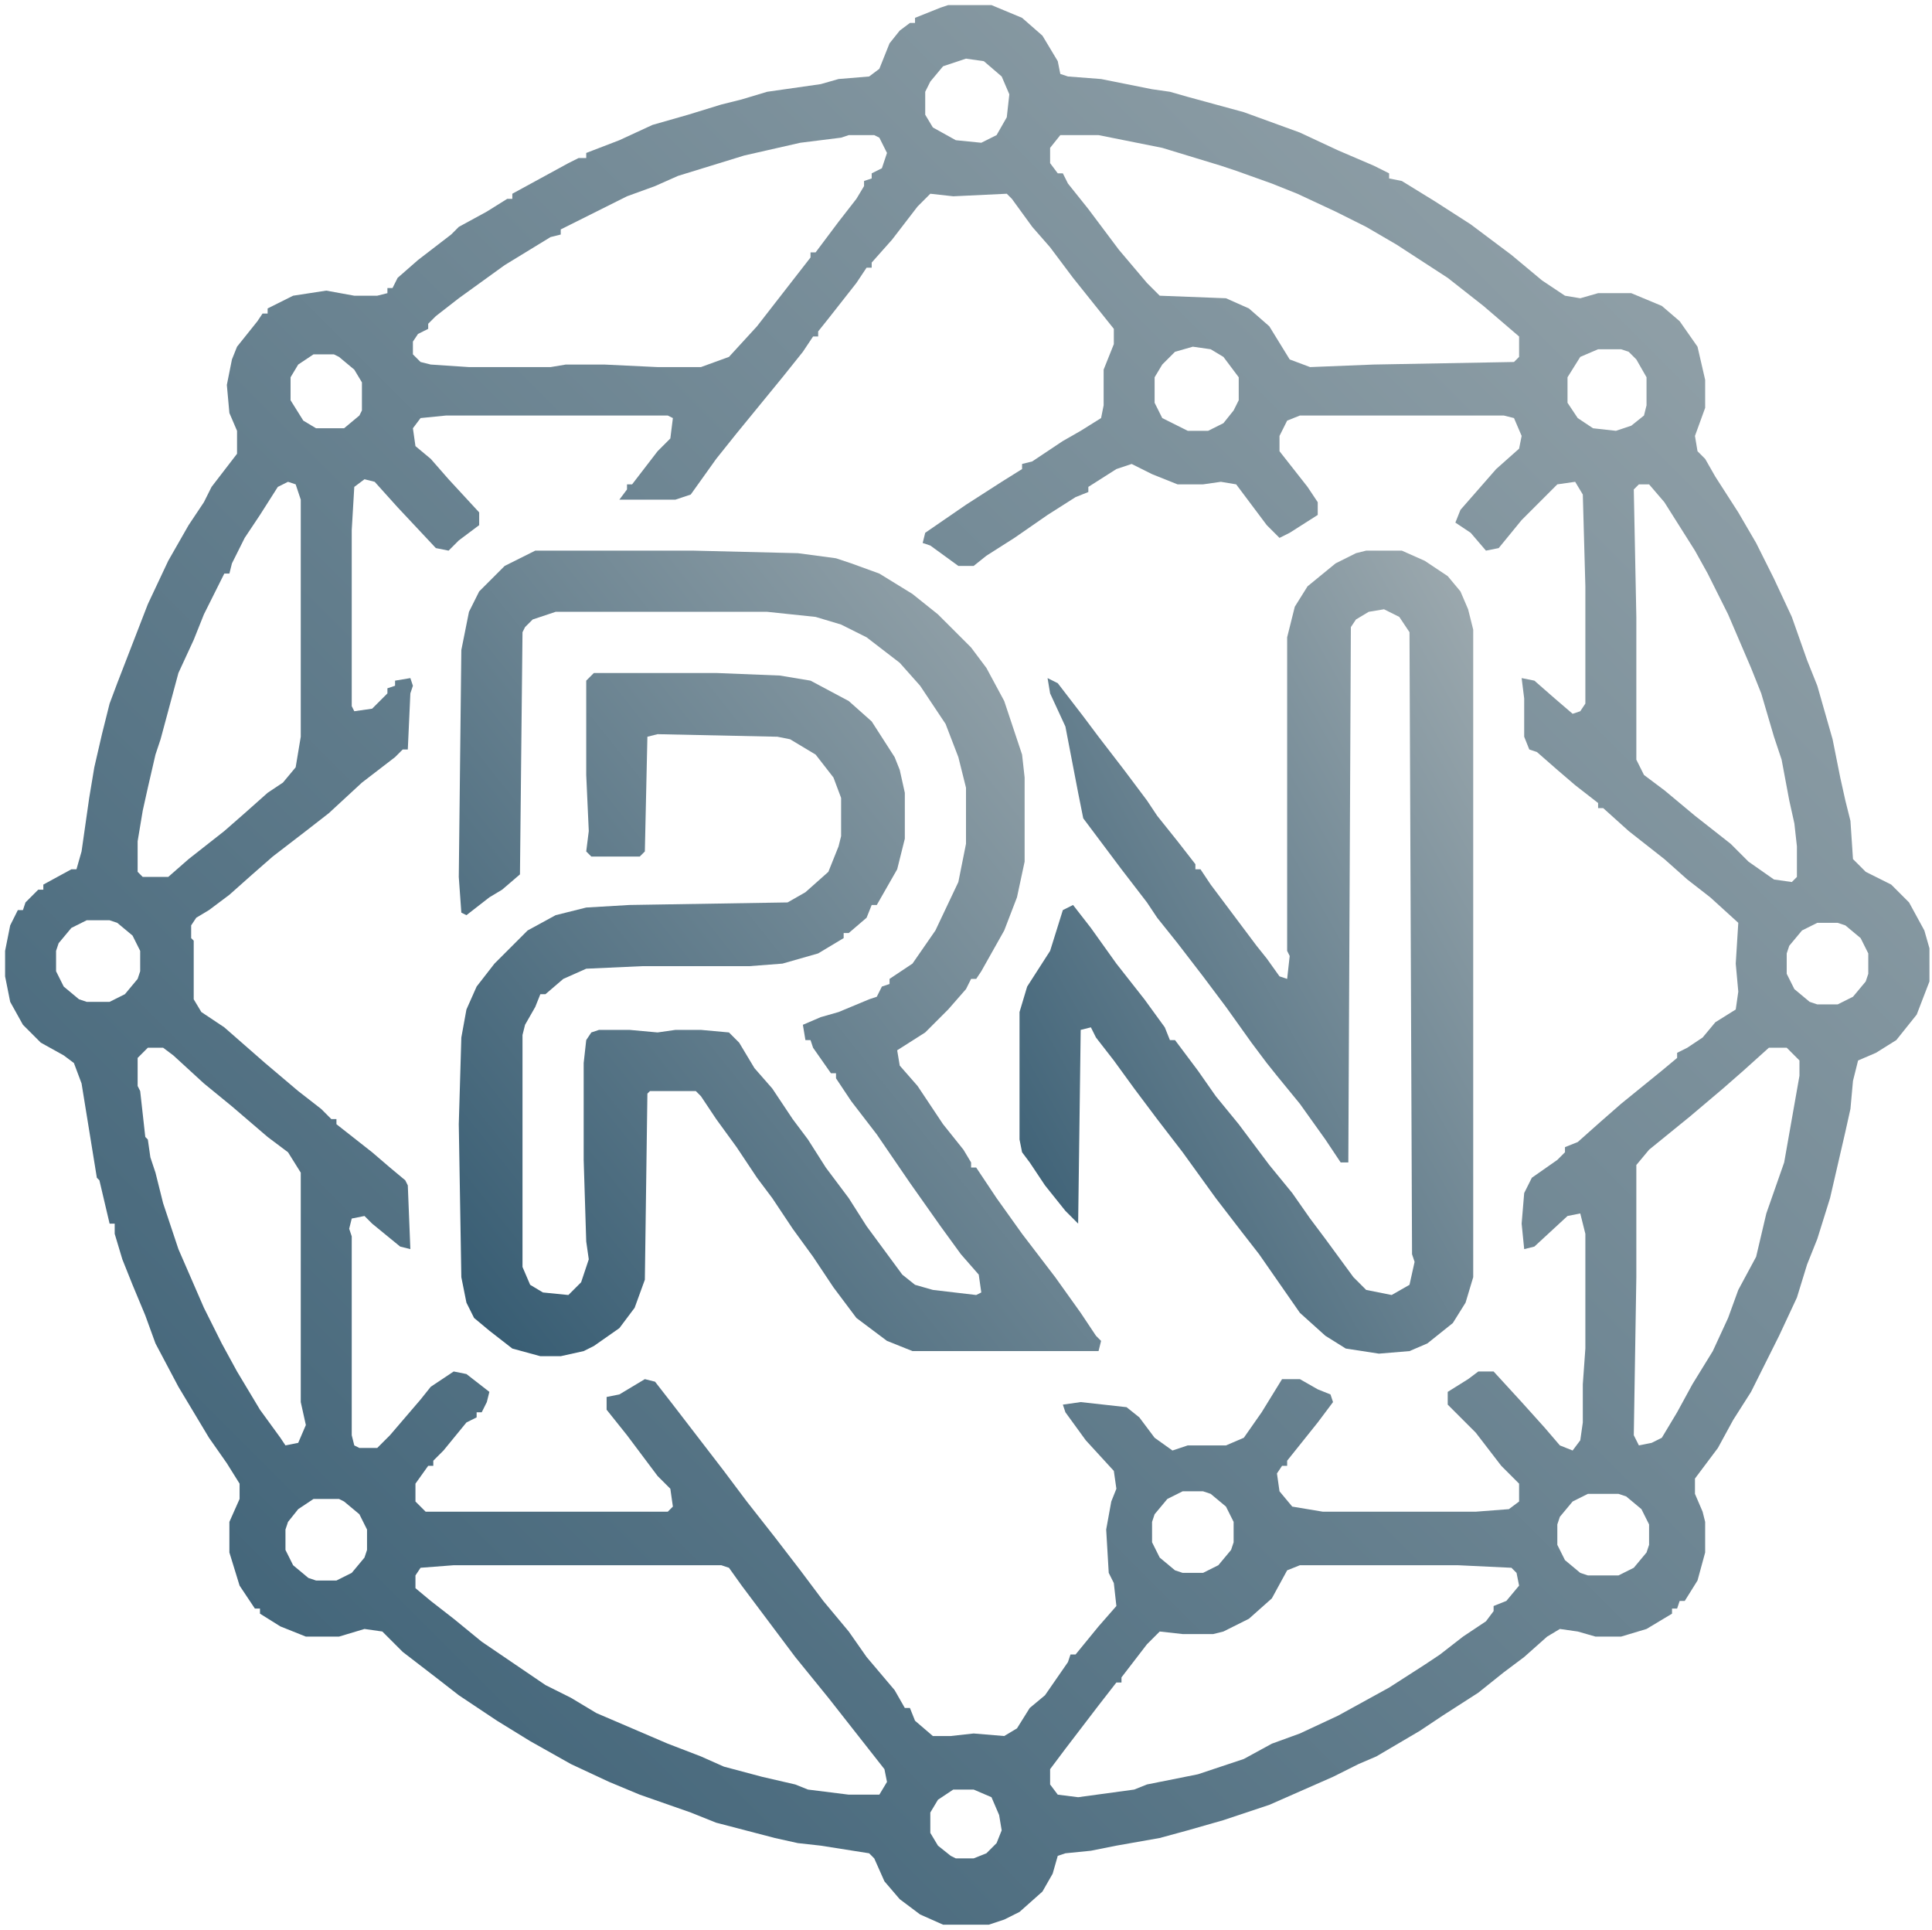
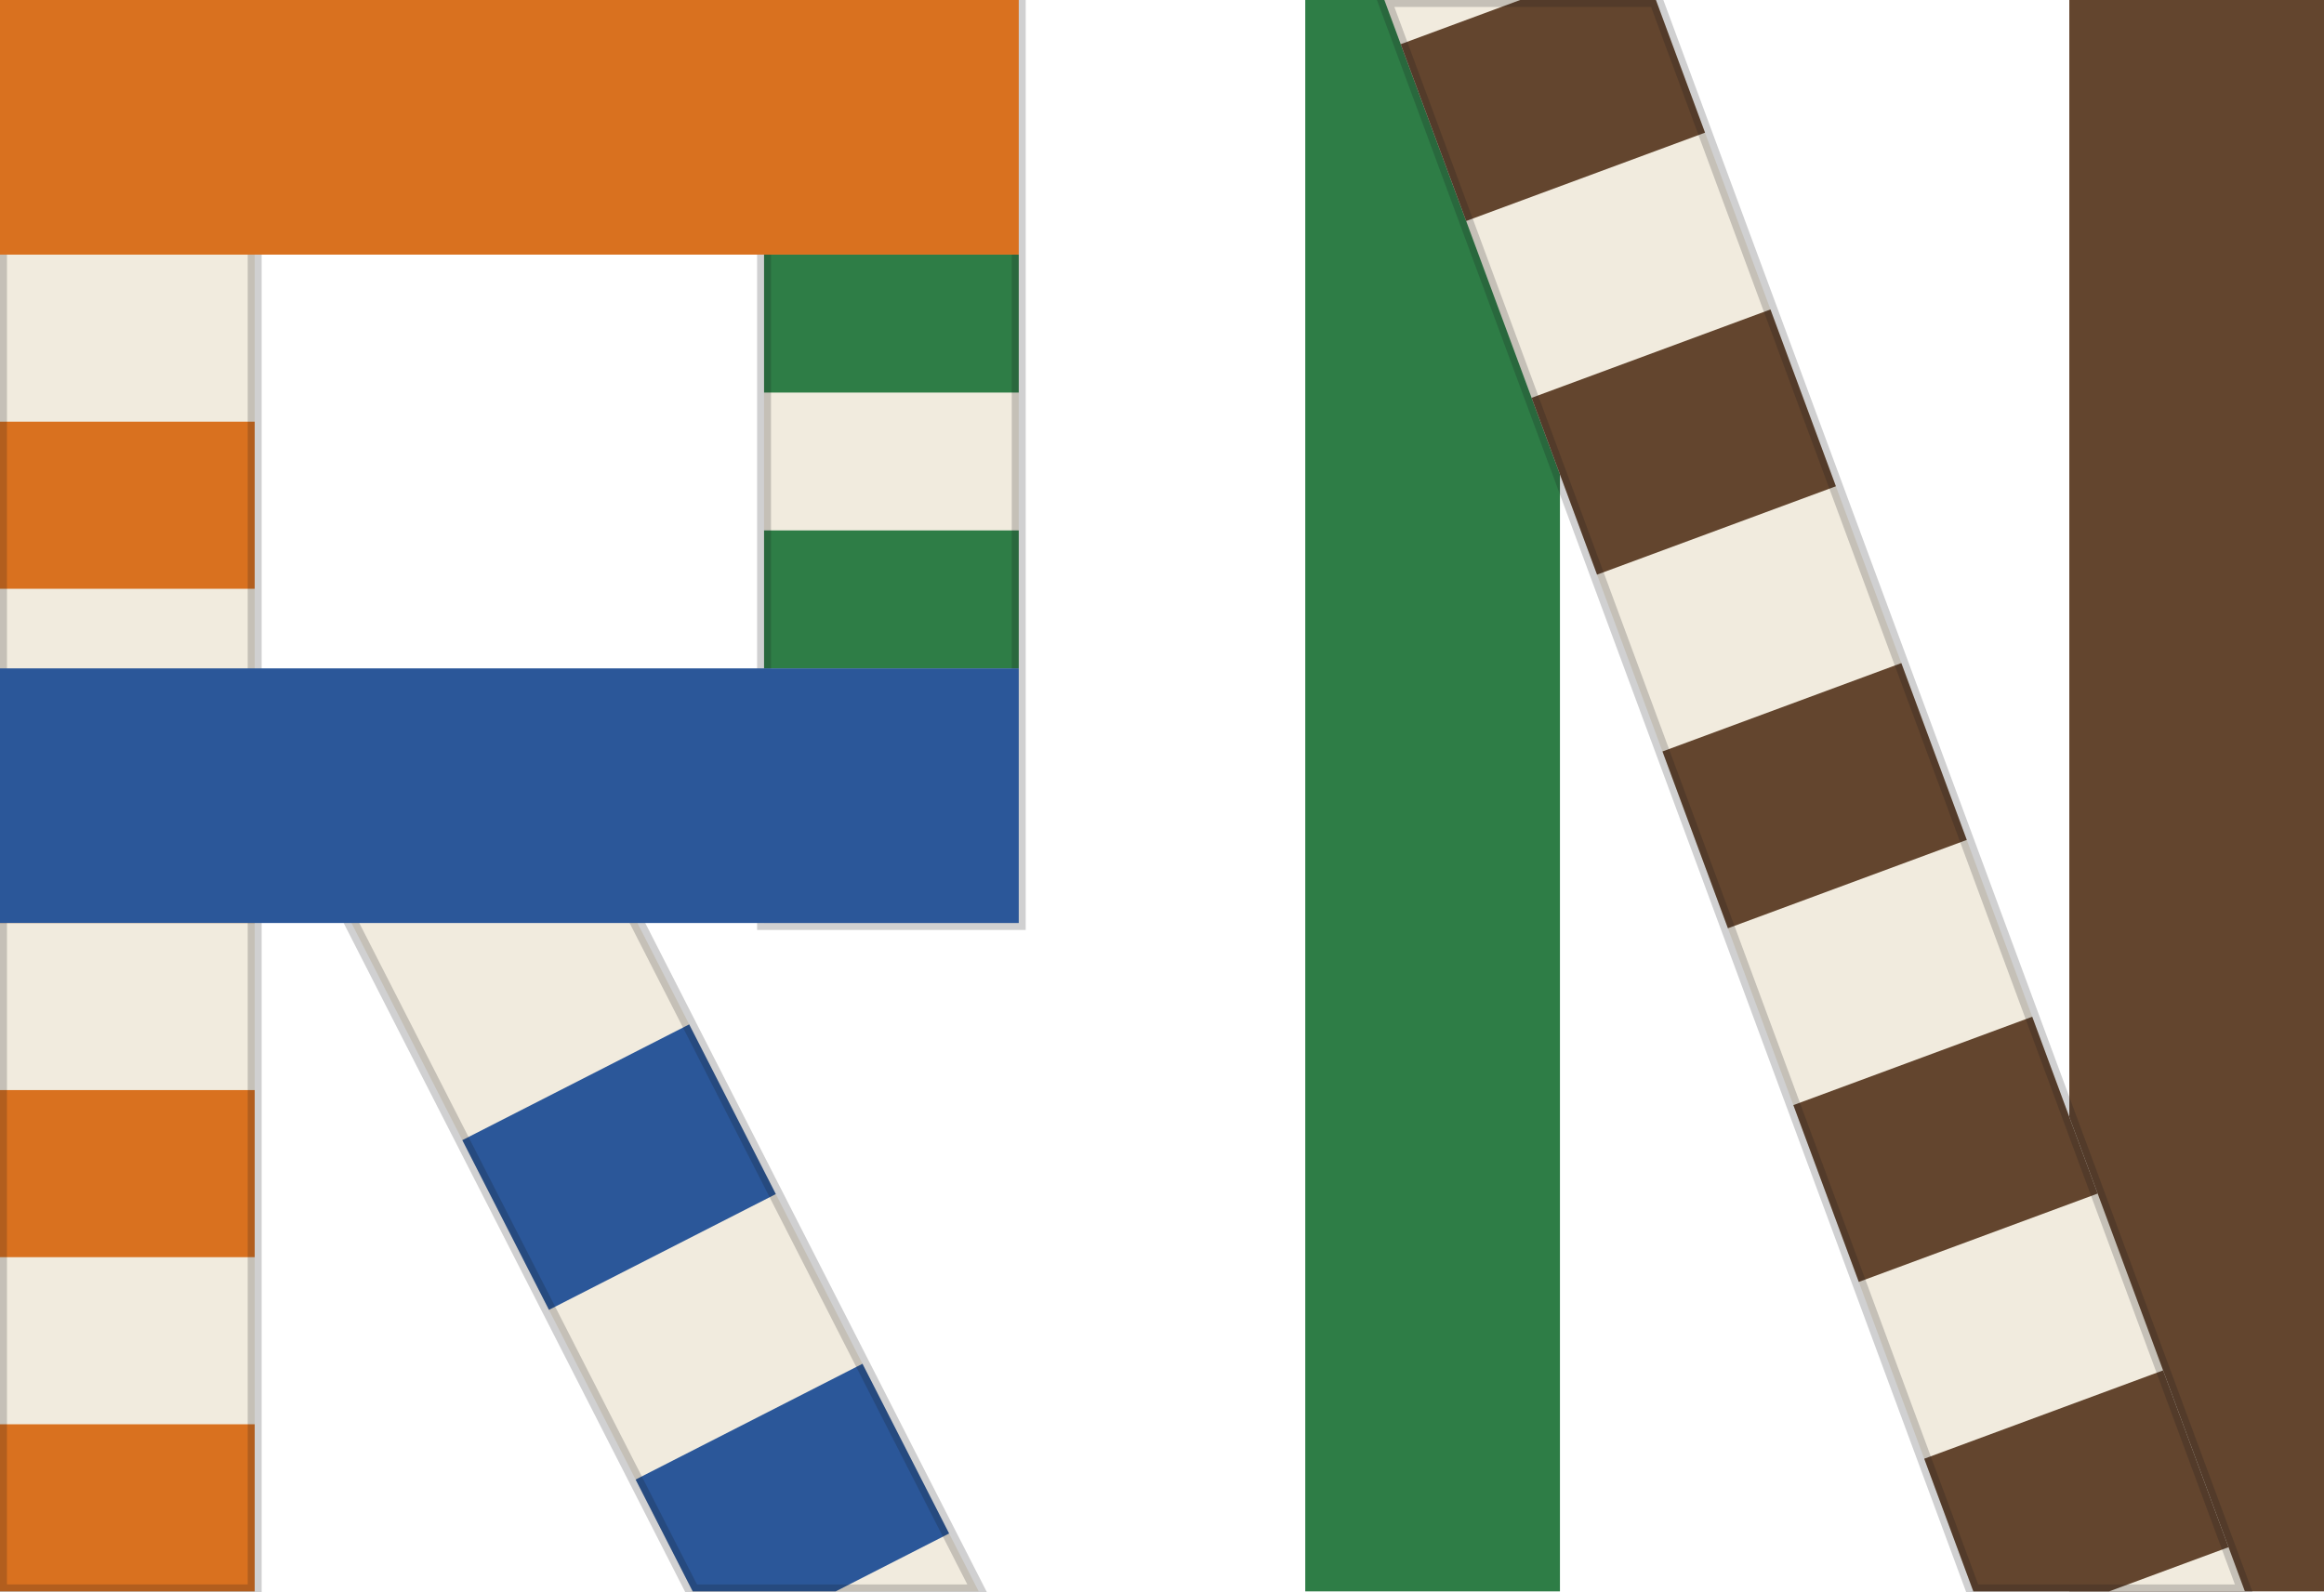
- <svg xmlns="http://www.w3.org/2000/svg" version="1" viewBox="0 0 758 757">
-   <defs>
-     <linearGradient id="rn" x1="0" y1="1" x2="1" y2="0" gradientUnits="objectBoundingBox">
-       <stop offset="0" stop-color="#10314b" />
-       <stop offset="0" stop-color="#345a71" />
-       <stop offset="1" stop-color="#9fabb0" />
-     </linearGradient>
-   </defs>
-   <path d="M0,0 L17,0 L29,5 L37,12 L43,22 L44,27 L47,28 L60,29 L80,33 L87,34 L94,36 L116,42 L138,50 L153,57 L167,63 L173,66 L173,68 L178,69 L191,77 L205,86 L221,98 L233,108 L242,114 L248,115 L255,113 L268,113 L280,118 L287,124 L294,134 L297,147 L297,158 L293,169 L294,175 L297,178 L301,185 L310,199 L317,211 L324,225 L331,240 L337,257 L341,267 L345,281 L347,288 L350,303 L352,312 L354,320 L355,335 L360,340 L370,345 L377,352 L383,363 L385,370 L385,383 L380,396 L372,406 L364,411 L357,414 L355,422 L354,433 L352,442 L346,468 L341,484 L337,494 L333,507 L326,522 L321,532 L315,544 L308,555 L302,566 L296,574 L293,578 L293,584 L296,591 L297,595 L297,607 L294,618 L289,626 L287,626 L286,629 L284,629 L284,631 L274,637 L264,640 L254,640 L247,638 L240,637 L235,640 L226,648 L218,654 L208,662 L194,671 L185,677 L168,687 L161,690 L151,695 L126,706 L108,712 L94,716 L83,719 L66,722 L56,724 L46,725 L43,726 L41,733 L37,740 L28,748 L22,751 L16,753 L-2,753 L-11,749 L-19,743 L-25,736 L-29,727 L-31,725 L-50,722 L-59,721 L-68,719 L-91,713 L-101,709 L-121,702 L-133,697 L-148,690 L-164,681 L-177,673 L-192,663 L-201,656 L-214,646 L-222,638 L-229,637 L-239,640 L-252,640 L-262,636 L-270,631 L-270,629 L-272,629 L-278,620 L-282,607 L-282,595 L-278,586 L-278,580 L-283,572 L-290,562 L-302,542 L-311,525 L-315,514 L-320,502 L-324,492 L-327,482 L-327,478 L-329,478 L-333,461 L-334,460 L-340,423 L-343,415 L-347,412 L-356,407 L-363,400 L-368,391 L-370,381 L-370,371 L-368,361 L-365,355 L-363,355 L-362,352 L-357,347 L-355,347 L-355,345 L-344,339 L-342,339 L-340,332 L-337,311 L-335,299 L-332,286 L-329,274 L-326,266 L-314,235 L-306,218 L-298,204 L-292,195 L-289,189 L-279,176 L-279,167 L-282,160 L-283,149 L-281,139 L-279,134 L-271,124 L-269,121 L-267,121 L-267,119 L-257,114 L-244,112 L-233,114 L-224,114 L-220,113 L-220,111 L-218,111 L-216,107 L-208,100 L-195,90 L-192,87 L-181,81 L-173,76 L-171,76 L-171,74 L-149,62 L-145,60 L-142,60 L-142,58 L-129,53 L-116,47 L-102,43 L-89,39 L-81,37 L-71,34 L-50,31 L-43,29 L-31,28 L-27,25 L-23,15 L-19,10 L-15,7 L-13,7 L-13,5 L-3,1 Z M7,21 L-2,24 L-7,30 L-9,34 L-9,43 L-6,48 L3,53 L13,54 L19,51 L23,44 L24,35 L21,28 L14,22 Z M-39,51 L-42,52 L-58,54 L-80,59 L-106,67 L-115,71 L-126,75 L-134,79 L-148,86 L-152,88 L-152,90 L-156,91 L-174,102 L-192,115 L-201,122 L-204,125 L-204,127 L-208,129 L-210,132 L-210,137 L-207,140 L-203,141 L-188,142 L-156,142 L-150,141 L-135,141 L-114,142 L-97,142 L-86,138 L-75,126 L-68,117 L-54,99 L-54,97 L-52,97 L-43,85 L-36,76 L-33,71 L-33,69 L-30,68 L-30,66 L-26,64 L-24,58 L-27,52 L-29,51 Z M44,51 L40,56 L40,62 L43,66 L45,66 L47,70 L55,80 L67,96 L78,109 L83,114 L109,115 L118,119 L126,126 L134,139 L142,142 L167,141 L222,140 L224,138 L224,130 L210,118 L196,107 L176,94 L164,87 L152,81 L137,74 L127,70 L113,65 L107,63 L84,56 L59,51 Z M-7,74 L-12,79 L-22,92 L-30,101 L-30,103 L-32,103 L-36,109 L-47,123 L-51,128 L-51,130 L-53,130 L-57,136 L-65,146 L-74,157 L-83,168 L-91,178 L-101,192 L-107,194 L-129,194 L-126,190 L-126,188 L-124,188 L-114,175 L-109,170 L-108,162 L-110,161 L-197,161 L-207,162 L-210,166 L-209,173 L-203,178 L-196,186 L-184,199 L-184,204 L-192,210 L-196,214 L-201,213 L-216,197 L-225,187 L-229,186 L-233,189 L-234,206 L-234,275 L-233,277 L-226,276 L-220,270 L-220,268 L-217,267 L-217,265 L-211,264 L-210,267 L-211,270 L-212,292 L-214,292 L-217,295 L-230,305 L-243,317 L-252,324 L-265,334 L-273,341 L-282,349 L-290,355 L-295,358 L-297,361 L-297,366 L-296,367 L-296,390 L-293,395 L-284,401 L-276,408 L-268,415 L-255,426 L-246,433 L-242,437 L-240,437 L-240,439 L-226,450 L-219,456 L-213,461 L-212,463 L-211,488 L-215,487 L-226,478 L-229,475 L-234,476 L-235,480 L-234,483 L-234,561 L-233,565 L-231,566 L-224,566 L-219,561 L-207,547 L-203,542 L-194,536 L-189,537 L-180,544 L-181,548 L-183,552 L-185,552 L-185,554 L-189,556 L-198,567 L-202,571 L-202,573 L-204,573 L-209,580 L-209,587 L-205,591 L-110,591 L-108,589 L-109,582 L-114,577 L-126,561 L-134,551 L-134,546 L-129,545 L-119,539 L-115,540 L-108,549 L-98,562 L-88,575 L-79,587 L-68,601 L-58,614 L-49,626 L-39,638 L-32,648 L-21,661 L-17,668 L-15,668 L-13,673 L-6,679 L1,679 L10,678 L22,679 L27,676 L32,668 L38,663 L47,650 L48,647 L50,647 L59,636 L66,628 L65,619 L63,615 L62,598 L64,587 L66,582 L65,575 L54,563 L46,552 L45,549 L52,548 L70,550 L75,554 L81,562 L88,567 L94,565 L109,565 L116,562 L123,552 L131,539 L138,539 L145,543 L150,545 L151,548 L145,556 L137,566 L133,571 L133,573 L131,573 L129,576 L130,583 L135,589 L147,591 L207,591 L220,590 L224,587 L224,580 L217,573 L207,560 L196,549 L196,544 L204,539 L208,536 L214,536 L225,548 L234,558 L240,565 L245,567 L248,563 L249,556 L249,541 L250,527 L250,482 L248,474 L243,475 L230,487 L226,488 L225,478 L226,466 L229,460 L239,453 L242,450 L242,448 L247,446 L256,438 L264,431 L280,418 L286,413 L286,411 L290,409 L296,405 L301,399 L309,394 L310,387 L309,376 L310,360 L299,350 L290,343 L281,335 L267,324 L257,315 L255,315 L255,313 L246,306 L239,300 L231,293 L228,292 L226,287 L226,272 L225,264 L230,265 L238,272 L245,278 L248,277 L250,274 L250,228 L249,192 L246,187 L239,188 L234,193 L225,202 L216,213 L211,214 L205,207 L199,203 L201,198 L208,190 L215,182 L224,174 L225,169 L222,162 L218,161 L138,161 L133,163 L130,169 L130,175 L141,189 L145,195 L145,200 L134,207 L130,209 L125,204 L116,192 L113,188 L107,187 L100,188 L90,188 L80,184 L72,180 L66,182 L55,189 L55,191 L50,193 L39,200 L26,209 L15,216 L10,220 L4,220 L-7,212 L-10,211 L-9,207 L7,196 L21,187 L29,182 L29,180 L33,179 L45,171 L52,167 L60,162 L61,157 L61,143 L65,133 L65,127 L57,117 L49,107 L40,95 L33,87 L25,76 L23,74 L2,75 Z M96,134 L89,136 L84,141 L81,146 L81,156 L84,162 L94,167 L102,167 L108,164 L112,159 L114,155 L114,146 L108,138 L103,135 Z M255,135 L248,138 L243,146 L243,156 L247,162 L253,166 L262,167 L268,165 L273,161 L274,157 L274,146 L270,139 L267,136 L264,135 Z M-249,137 L-255,141 L-258,146 L-258,155 L-253,163 L-248,166 L-237,166 L-231,161 L-230,159 L-230,148 L-233,143 L-239,138 L-241,137 Z M-259,187 L-263,189 L-270,200 L-276,209 L-281,219 L-282,223 L-284,223 L-292,239 L-296,249 L-302,262 L-309,288 L-311,294 L-314,307 L-316,316 L-318,328 L-318,340 L-316,342 L-306,342 L-298,335 L-284,324 L-276,317 L-267,309 L-261,305 L-256,299 L-254,287 L-254,194 L-256,188 Z M271,188 L269,190 L270,240 L270,296 L273,302 L281,308 L293,318 L307,329 L314,336 L324,343 L331,344 L333,342 L333,330 L332,321 L330,312 L327,296 L324,287 L319,270 L315,260 L306,239 L298,223 L293,214 L281,195 L275,188 Z M-338,359 L-344,362 L-349,368 L-350,371 L-350,379 L-347,385 L-341,390 L-338,391 L-329,391 L-323,388 L-318,382 L-317,379 L-317,371 L-320,365 L-326,360 L-329,359 Z M341,360 L335,363 L330,369 L329,372 L329,380 L332,386 L338,391 L341,392 L349,392 L355,389 L360,383 L361,380 L361,372 L358,366 L352,361 L349,360 Z M-314,409 L-318,413 L-318,424 L-317,426 L-315,444 L-314,445 L-313,452 L-311,458 L-308,470 L-302,488 L-292,511 L-285,525 L-279,536 L-270,551 L-262,562 L-260,565 L-255,564 L-252,557 L-254,548 L-254,458 L-259,450 L-267,444 L-281,432 L-292,423 L-304,412 L-308,409 Z M322,409 L312,418 L304,425 L291,436 L275,449 L270,455 L270,499 L269,561 L271,565 L276,564 L280,562 L286,552 L292,541 L300,528 L306,515 L310,504 L317,491 L321,474 L328,454 L334,420 L334,414 L329,409 Z M92,583 L86,586 L81,592 L80,595 L80,603 L83,609 L89,614 L92,615 L100,615 L106,612 L111,606 L112,603 L112,595 L109,589 L103,584 L100,583 Z M251,584 L245,587 L240,593 L239,596 L239,604 L242,610 L248,615 L251,616 L263,616 L269,613 L274,607 L275,604 L275,596 L272,590 L266,585 L263,584 Z M-249,586 L-255,590 L-259,595 L-260,598 L-260,606 L-257,612 L-251,617 L-248,618 L-240,618 L-234,615 L-229,609 L-228,606 L-228,598 L-231,592 L-237,587 L-239,586 Z M-194,612 L-207,613 L-209,616 L-209,621 L-203,626 L-194,633 L-183,642 L-158,659 L-148,664 L-138,670 L-110,682 L-97,687 L-88,691 L-73,695 L-60,698 L-55,700 L-39,702 L-27,702 L-24,697 L-25,692 L-36,678 L-47,664 L-60,648 L-69,636 L-81,620 L-86,613 L-89,612 Z M138,612 L133,614 L127,625 L118,633 L108,638 L104,639 L92,639 L83,638 L78,643 L68,656 L68,658 L66,658 L59,667 L46,684 L40,692 L40,698 L43,702 L51,703 L73,700 L78,698 L98,694 L116,688 L127,682 L138,678 L153,671 L173,660 L187,651 L193,647 L202,640 L211,634 L214,630 L214,628 L219,626 L224,620 L223,615 L221,613 L200,612 Z M2,700 L-4,704 L-7,709 L-7,717 L-4,722 L1,726 L3,727 L10,727 L15,725 L19,721 L21,716 L20,710 L17,703 L10,700 Z " fill="url(#rn)" transform="translate(372,2)" />
-   <path d="M0,0 L14,0 L23,4 L32,10 L37,16 L40,23 L42,31 L42,285 L39,295 L34,303 L24,311 L17,314 L5,315 L-8,313 L-16,308 L-26,299 L-42,276 L-49,267 L-59,254 L-72,236 L-82,223 L-91,211 L-99,200 L-106,191 L-108,187 L-112,188 L-113,264 L-118,259 L-126,249 L-132,240 L-135,236 L-136,231 L-136,181 L-133,171 L-124,157 L-119,141 L-115,139 L-108,148 L-98,162 L-87,176 L-79,187 L-77,192 L-75,192 L-66,204 L-59,214 L-50,225 L-38,241 L-29,252 L-22,262 L-16,270 L-5,285 L0,290 L10,292 L17,288 L19,279 L18,276 L17,32 L13,26 L7,23 L1,24 L-4,27 L-6,30 L-7,240 L-10,240 L-16,231 L-26,217 L-35,206 L-39,201 L-45,193 L-55,179 L-64,167 L-74,154 L-82,144 L-86,138 L-96,125 L-105,113 L-111,105 L-113,95 L-118,69 L-124,56 L-125,50 L-121,52 L-111,65 L-105,73 L-95,86 L-86,98 L-82,104 L-74,114 L-67,123 L-67,125 L-65,125 L-61,131 L-52,143 L-43,155 L-39,160 L-34,167 L-31,168 L-30,159 L-31,157 L-31,34 L-28,22 L-23,14 L-12,5 L-4,1 Z " fill="url(#rn)" transform="translate(536,216)" />
-   <path d="M0,0 L62,0 L103,1 L118,3 L124,5 L135,9 L148,17 L158,25 L166,33 L171,38 L177,46 L184,59 L188,71 L191,80 L192,89 L192,122 L189,136 L184,149 L175,165 L173,168 L171,168 L169,172 L162,180 L153,189 L142,196 L143,202 L150,210 L160,225 L168,235 L171,240 L171,242 L173,242 L181,254 L191,268 L204,285 L214,299 L220,308 L222,310 L221,314 L148,314 L138,310 L126,301 L117,289 L109,277 L101,266 L93,254 L87,246 L79,234 L71,223 L65,214 L63,212 L45,212 L44,213 L43,286 L39,297 L33,305 L23,312 L19,314 L10,316 L2,316 L-9,313 L-18,306 L-24,301 L-27,295 L-29,285 L-30,225 L-29,191 L-27,180 L-23,171 L-16,162 L-3,149 L8,143 L20,140 L37,139 L99,138 L106,134 L115,126 L119,116 L120,112 L120,97 L117,89 L110,80 L100,74 L95,73 L48,72 L44,73 L43,118 L41,120 L22,120 L20,118 L21,110 L20,88 L20,51 L23,48 L71,48 L96,49 L108,51 L123,59 L132,67 L141,81 L143,86 L145,95 L145,113 L142,125 L134,139 L132,139 L130,144 L123,150 L121,150 L121,152 L111,158 L97,162 L84,163 L42,163 L20,164 L11,168 L4,174 L2,174 L0,179 L-4,186 L-5,190 L-5,281 L-2,288 L3,291 L13,292 L18,287 L21,278 L20,271 L19,239 L19,201 L20,192 L22,189 L25,188 L37,188 L48,189 L55,188 L65,188 L76,189 L80,193 L86,203 L93,211 L101,223 L107,231 L114,242 L123,254 L130,265 L144,284 L149,288 L156,290 L173,292 L175,291 L174,284 L167,276 L159,265 L147,248 L134,229 L124,216 L118,207 L118,205 L116,205 L109,195 L108,192 L106,192 L105,186 L112,183 L119,181 L131,176 L134,175 L136,171 L139,170 L139,168 L148,162 L157,149 L166,130 L169,115 L169,93 L166,81 L161,68 L151,53 L143,44 L130,34 L120,29 L110,26 L91,24 L8,24 L-1,27 L-4,30 L-5,32 L-6,127 L-13,133 L-18,136 L-27,143 L-29,142 L-30,128 L-29,39 L-26,24 L-22,16 L-12,6 Z " fill="url(#rn)" transform="translate(210,216)" />
+ <svg xmlns="http://www.w3.org/2000/svg" viewBox="0 0 584 400">
+   <clipPath id="clg0">
+     <polygon points="0,0 64,0 64,400 0,400" />
+   </clipPath>
+   <g clip-path="url(#clg0)">
+     <polygon points="0,0 64,0 64,400 0,400" fill="#F1EBDE" />
+     <polygon points="-32,106 96,106 96,148 -32,148" fill="#D9711F" />
+     <polygon points="-32,190 96,190 96,232 -32,232" fill="#D9711F" />
+     <polygon points="-32,274 96,274 96,316 -32,316" fill="#D9711F" />
+     <polygon points="-32,358 96,358 96,400 -32,400" fill="#D9711F" />
+   </g>
+   <polygon points="0,0 64,0 64,400 0,400" fill="none" stroke="#18181b" stroke-opacity="0.2" stroke-width="3.5" />
+   <clipPath id="clg1">
+     <polygon points="192,0 256,0 256,232 192,232" />
+   </clipPath>
+   <g clip-path="url(#clg1)">
+     <polygon points="192,0 256,0 256,232 192,232" fill="#F1EBDE" />
+     <polygon points="160,64 288,64 288,98.67 160,98.67" fill="#2E7D46" />
+     <polygon points="160,133.33 288,133.33 288,168 160,168" fill="#2E7D46" />
+   </g>
+   <polygon points="192,0 256,0 256,232 192,232" fill="none" stroke="#18181b" stroke-opacity="0.2" stroke-width="3.5" />
+   <clipPath id="clg2">
+     <polygon points="76.07,208 147.93,208 245.93,400 174.07,400" />
+   </clipPath>
+   <g clip-path="url(#clg2)">
+     <polygon points="76.07,208 147.93,208 245.93,400 174.07,400" fill="#F1EBDE" />
+     <polygon points="87.68,301.13 201.69,242.94 223.46,285.59 109.45,343.78" fill="#2B5799" />
+     <polygon points="131.22,386.44 245.23,328.25 267,370.9 153,429.1" fill="#2B5799" />
+   </g>
+   <polygon points="76.07,208 147.93,208 245.93,400 174.07,400" fill="none" stroke="#18181b" stroke-opacity="0.2" stroke-width="3.5" />
+   <polygon points="0,0 256,0 256,64 0,64" fill="#D9711F" />
+   <polygon points="0,168 256,168 256,232 0,232" fill="#2B5799" />
+   <polygon points="328,0 392,0 392,400 328,400" fill="#2E7D46" />
+   <polygon points="520,0 584,0 584,400 520,400" fill="#63452E" />
+   <clipPath id="clg7">
+     <polygon points="347.88,0 416.12,0 564.12,400 495.88,400" />
+   </clipPath>
+   <g clip-path="url(#clg7)">
+     <polygon points="347.88,0 416.12,0 564.12,400 495.88,400" fill="#F1EBDE" />
+     <polygon points="321.98,22.21 442.02,-22.21 458.47,22.24 338.42,66.65" fill="#63452E" />
+     <polygon points="354.87,111.1 474.91,66.68 491.36,111.12 371.31,155.54" fill="#63452E" />
+     <polygon points="387.75,199.99 507.8,155.57 524.25,200.01 404.2,244.43" fill="#63452E" />
+     <polygon points="420.64,288.88 540.69,244.46 557.13,288.9 437.09,333.32" fill="#63452E" />
+     <polygon points="453.53,377.76 573.58,333.35 590.02,377.79 469.98,422.21" fill="#63452E" />
+   </g>
+   <polygon points="347.88,0 416.12,0 564.12,400 495.88,400" fill="none" stroke="#18181b" stroke-opacity="0.2" stroke-width="3.5" />
</svg>
